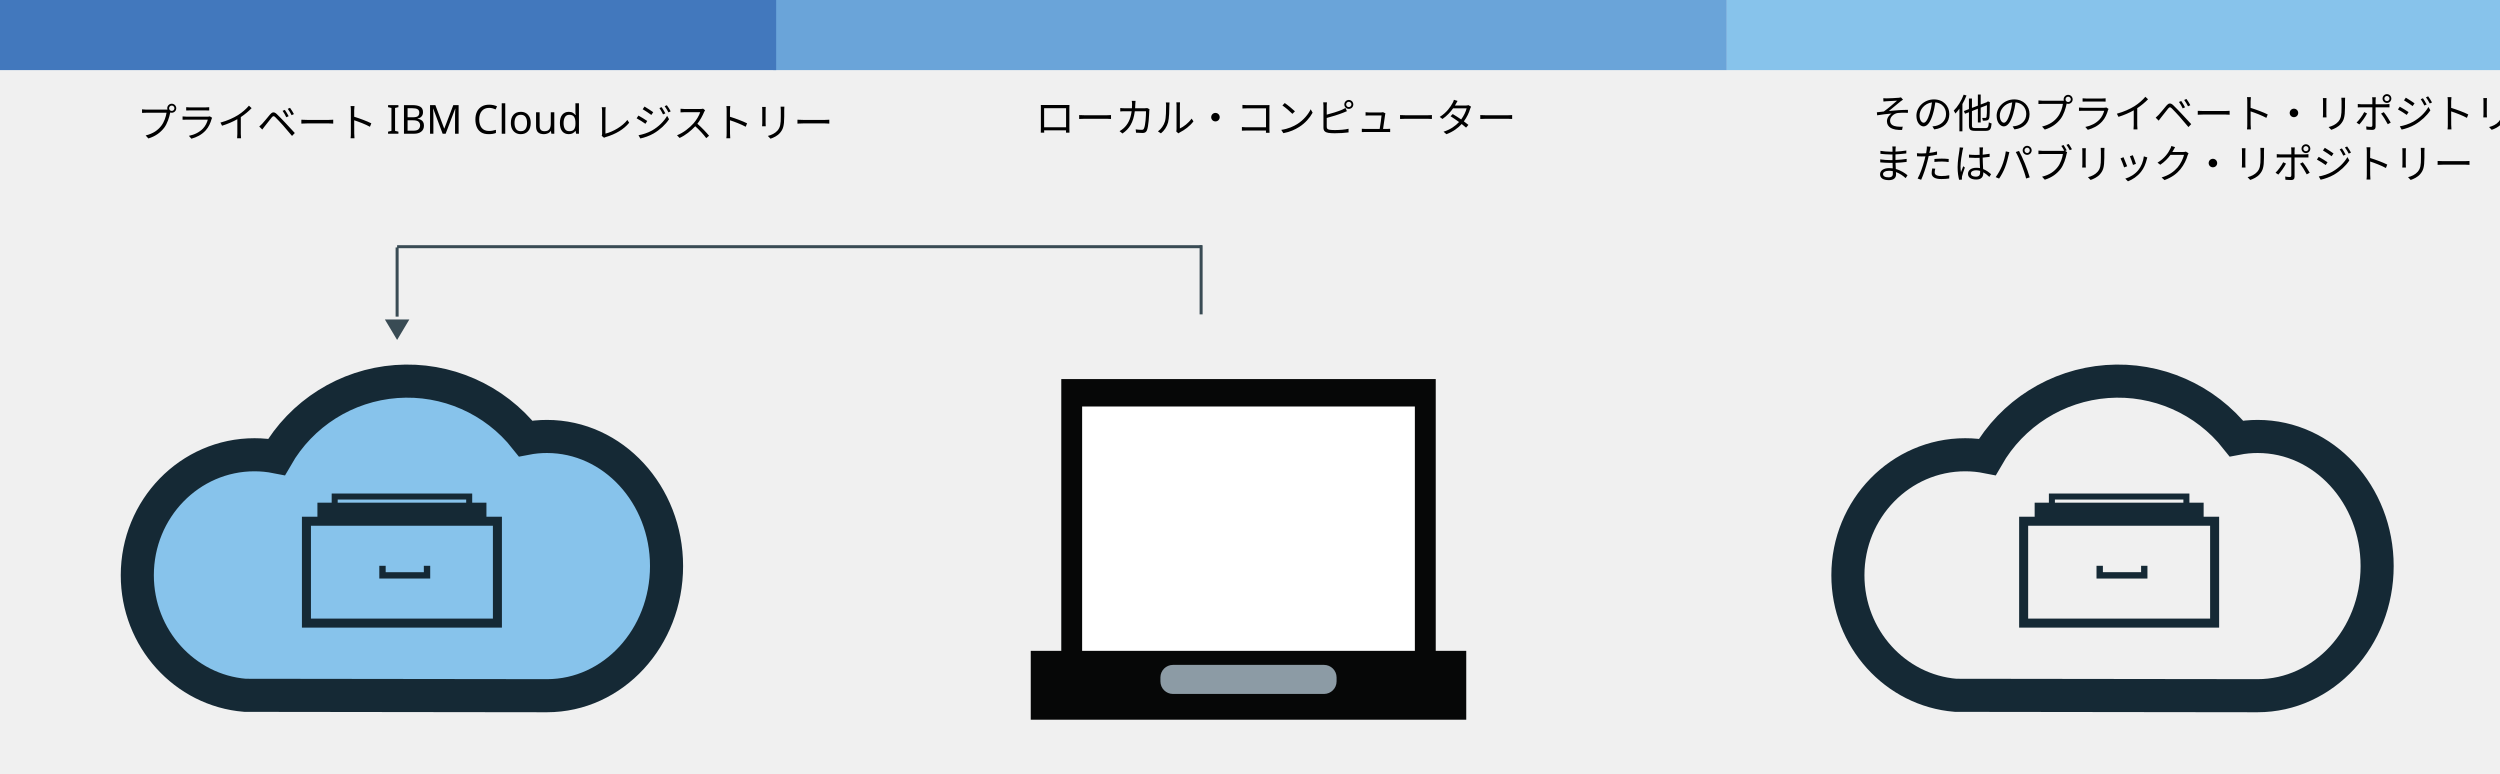
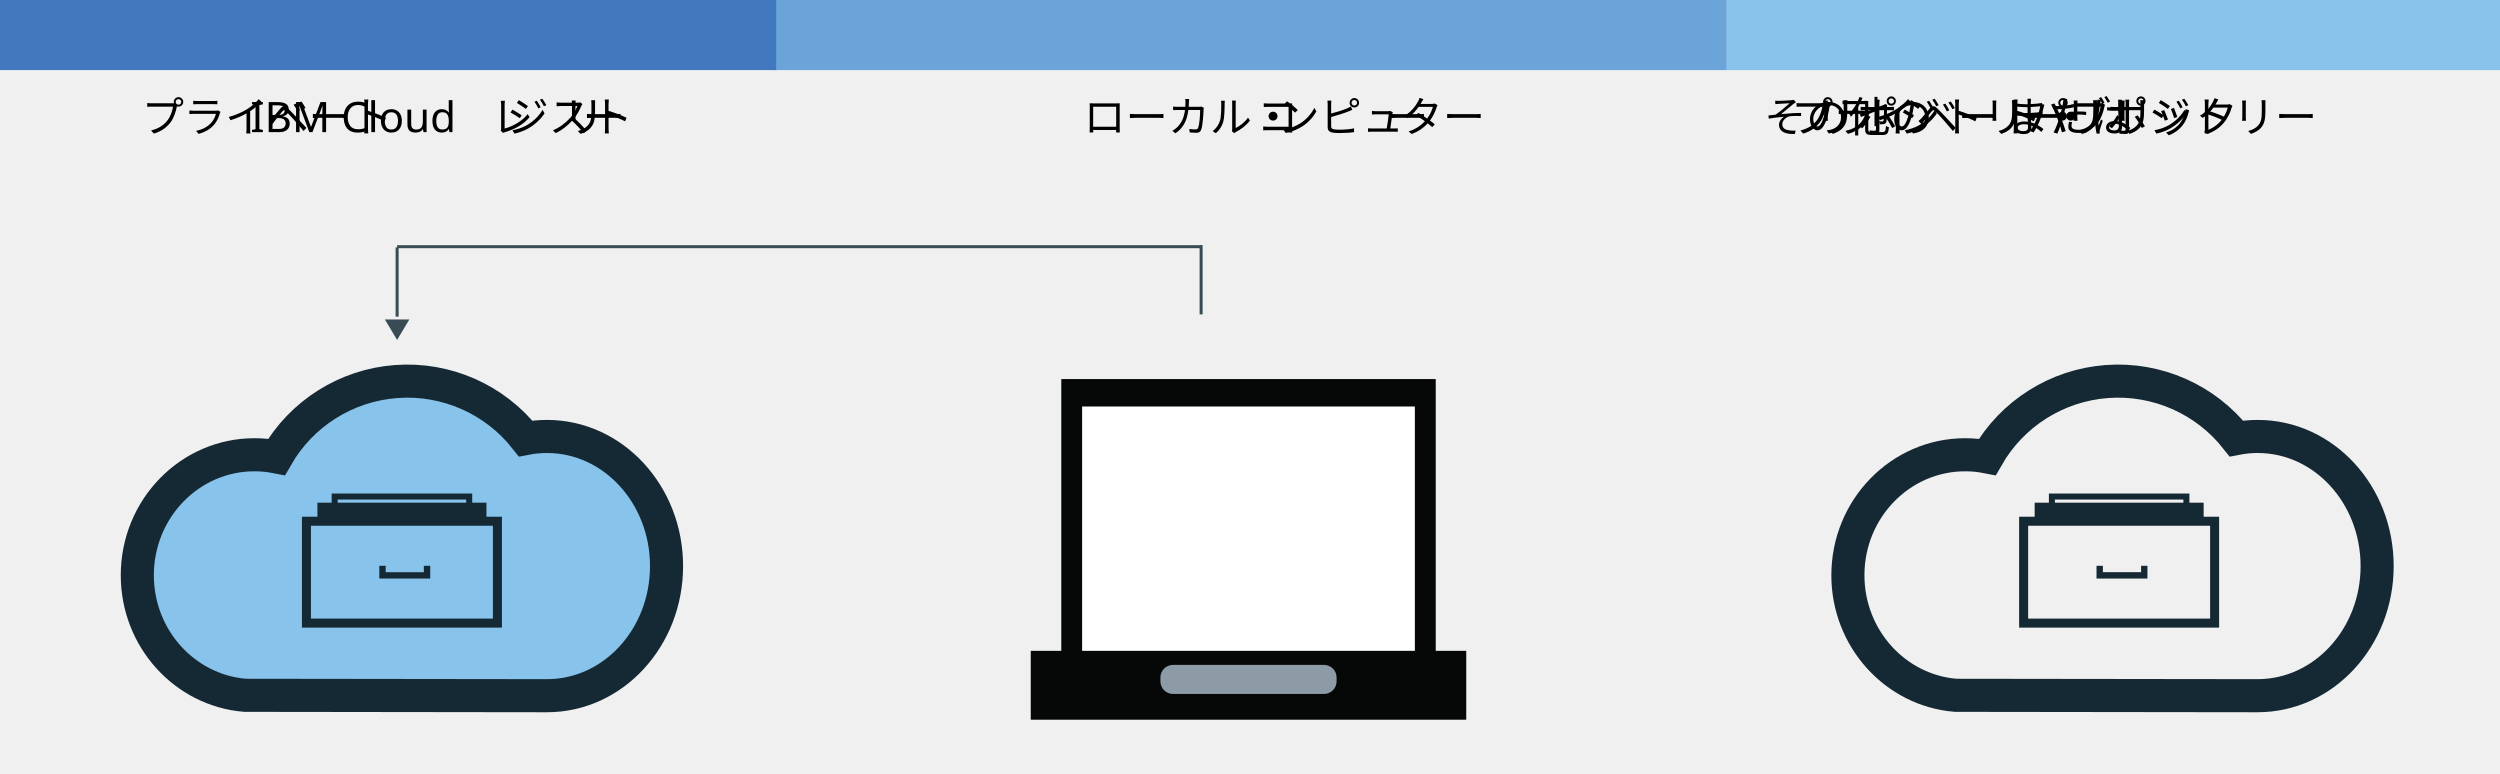
- <svg xmlns="http://www.w3.org/2000/svg" id="4ea608ff-a81e-4c44-a19c-8156005bfbe7" data-name="Layer 1" viewBox="0 0 831 257" version="1.1">
-   <defs id="defs107" />
+ <svg xmlns="http://www.w3.org/2000/svg" id="4ea608ff-a81e-4c44-a19c-8156005bfbe7" data-name="Layer 1" viewBox="0 0 831 257">
  <path id="26b528bb-7ef3-45d5-9b34-acab2ad57c6b" data-name="&lt;Path&gt;" d="M257,0H574V23.3H257Z" fill="#6aa4d9" />
  <path id="b5f381ea-9425-4c5d-99ab-5e4ba6948abc" data-name="&lt;Path&gt;" d="M574,0H831V23.3H574Z" fill="#87c3eb" />
  <g id="4f3630c9-a43f-492a-af95-f49f43776668" data-name="&lt;Group&gt;">
    <path id="3a0e19b8-b317-4449-bc7a-bd10a4d6c484" data-name="&lt;Path&gt;" d="M127.94,106.2,132,113l4.06-6.8Z" fill="#394b54" />
  </g>
  <path id="db13e8c7-046d-4228-b5ef-dd0b398d32c2" data-name="&lt;Path&gt;" d="M0,0H258V23.3H0Z" fill="#4278bd" />
  <path id="d60b3026-3d63-4fc3-8569-e37bbb8fd4d2" data-name="&lt;Path&gt;" d="M132,82H399.5" fill="none" stroke="#394b54" stroke-miterlimit="10" />
-   <text transform="translate(586.4,43.93)" font-size="14" style="font-size:14px;font-family:IBMPlexSans, 'IBM Plex Sans';isolation:isolate" id="text34" />
-   <text transform="translate(47.13,43.93)" font-size="14" style="font-size:14px;font-family:IBMPlexSans, 'IBM Plex Sans';isolation:isolate" id="text60" />
-   <text transform="translate(352.56,43.93)" font-size="14" style="font-size:14px;font-family:IBMPlexSans, 'IBM Plex Sans';isolation:isolate" id="text74" />
+   <text transform="translate(586.4 43.93)" font-size="14" font-family="IBMPlexSans, IBM Plex Sans" style="isolation:isolate">その他の<tspan x="8.97" y="0" letter-spacing="-0.01em">プライベート・</tspan>
+     <tspan x="16.81" y="0">リポジトリー</tspan>
+     <tspan x="80.69" y="0" letter-spacing="-0.01em">または</tspan>
+     <tspan x="87.46" y="0" letter-spacing="0em">パブリック</tspan>
+     <tspan x="94.93" y="0" letter-spacing="0em">・</tspan>
+     <tspan x="99.79" y="0" letter-spacing="0em">リポジトリー</tspan>
+     <tspan x="168.91" y="0" letter-spacing="0em" />
+     <tspan x="173.98" y="0" />
+     <tspan x="207.94" y="0" letter-spacing="0em" />
+     <tspan x="212.8" y="0" />
+     <tspan x="220.64" y="0" letter-spacing="0.01em" />
+     <tspan x="225.92" y="0" />
+   </text>
+   <text transform="translate(47.13 43.93)" font-size="14" font-family="IBMPlexSans, IBM Plex Sans" style="isolation:isolate">
+     <tspan letter-spacing="-0.01em">プライベート</tspan>
+     <tspan x="8.34" y="0" letter-spacing="0em" />
+     <tspan x="16.98" y="0" letter-spacing="-0.01em" />
+     <tspan x="23.74" y="0" />
+     <tspan x="31.22" y="0" letter-spacing="0em" />
+     <tspan x="36.08" y="0"> IBM Cloud </tspan>
+     <tspan x="116.2" y="0" letter-spacing="0em">レ</tspan>
+     <tspan x="121.27" y="0">ジスト</tspan>
+     <tspan x="139.84" y="0" letter-spacing="-0.01em">リ</tspan>
+     <tspan x="146.56" y="0">ー</tspan>
+     <tspan x="151.48" y="0" letter-spacing="0.01em" />
+     <tspan x="156.76" y="0" />
+   </text>
+   <text transform="translate(352.56 43.93)" font-size="14" font-family="IBMPlexSans, IBM Plex Sans" style="isolation:isolate">
+     <tspan letter-spacing="-0.05em" />
+     <tspan x="7.6" y="0">ローカル・</tspan>
+     <tspan x="65.11" y="0" letter-spacing="-0.01em">コ</tspan>
+     <tspan x="72.07" y="0">ンピュ</tspan>
+     <tspan x="108.2" y="0" letter-spacing="0em">ー</tspan>
+     <tspan x="113.06" y="0" letter-spacing="0em">ター</tspan>
+   </text>
  <path id="cb85221c-fb2f-4af6-bbbe-ae30b64a41e3" data-name="&lt;Path&gt;" d="M132,82.25v23" fill="none" stroke="#394b54" stroke-miterlimit="10" />
  <path id="c4e92bb3-20ff-455c-9604-55e38bb9d9c9" data-name="&lt;Path&gt;" d="M399.25,81.5v23" fill="none" stroke="#394b54" stroke-miterlimit="10" />
-   <rect x="399.5" y="71.5" width="15.5" height="19.5" fill="none" id="rect78" />
+   <rect x="399.5" y="71.5" width="15.5" height="19.5" fill="none" />
  <path id="96fbf55c-fcf4-40ec-873f-f42ea0ef48ff" data-name="&lt;Path&gt;" d="M181.82,145.08a36.89,36.89,0,0,0-7.09.68,50.09,50.09,0,0,0-82.8,6.12,37.83,37.83,0,0,0-7.34-.72c-21.52,0-38.95,17.93-38.95,40.05,0,21,15.77,38.28,35.83,39.91l100.13.13h.22c22,0,39.74-19.29,39.74-43.09S203.77,145.08,181.82,145.08Z" fill="#87c3eb" stroke="#152935" stroke-miterlimit="10" stroke-width="11" />
  <path id="66b7a578-b043-472e-86c9-97538cab762b" data-name="&lt;Path&gt;" d="M750.47,145.08a36.89,36.89,0,0,0-7.09.68,50.09,50.09,0,0,0-82.8,6.12,37.83,37.83,0,0,0-7.34-.72c-21.52,0-39,17.93-39,40.05,0,21,15.77,38.28,35.83,39.91l100.13.13h.22c21.95,0,39.74-19.29,39.74-43.09S772.42,145.08,750.47,145.08Z" fill="none" stroke="#152935" stroke-miterlimit="10" stroke-width="11" />
  <rect id="36862df0-c2a3-423f-b600-92166e47195c" data-name="&lt;Rectangle&gt;" x="352.77" y="126" width="124.47" height="90.67" fill="#060707" />
  <g id="379cd366-c4c1-4a5e-9051-98565c69d453" data-name="&lt;Group&gt;">
    <rect id="4b499323-e7f4-4b53-8bff-364a33d99c44" data-name="&lt;Rectangle&gt;" x="361.89" y="137.31" width="106.23" height="77.38" fill="#fff" />
    <path id="27727e4d-3e62-4275-aca3-da0f7abdf801" data-name="&lt;Compound Path&gt;" d="M470.3,216.88H359.7V135.12H470.3ZM364.08,212.5H465.92v-73H364.08Z" fill="#fff" />
  </g>
  <rect id="f705138f-c6e3-406a-8fbf-ec58cecc4f82" data-name="&lt;Rectangle&gt;" x="342.62" y="216.34" width="144.76" height="22.89" fill="#060707" />
  <rect id="a28c1fb3-03d8-4cea-aca6-88dcc19edf2c" data-name="&lt;Rectangle&gt;" x="385.72" y="221.01" width="58.56" height="9.66" rx="4.18" ry="4.18" fill="#8c9ba5" />
-   <rect x="672.66" y="173.26" width="63.48" height="33.86" fill="none" stroke="#152935" stroke-miterlimit="10" stroke-width="3" id="rect88" />
-   <line x1="676.32" y1="170.09" x2="732.49" y2="170.09" fill="none" stroke="#152935" stroke-miterlimit="10" stroke-width="6" id="line90" />
-   <rect x="682.05" y="165.05" width="44.71" height="5.03" fill="none" stroke="#152935" stroke-miterlimit="10" stroke-width="2" id="rect92" />
-   <path d="M711.7,190.19H699v-2.12h-2.12v4.24h16.93v-4.24H711.7Z" fill="#152935" id="path94" />
-   <rect x="101.86" y="173.26" width="63.48" height="33.86" fill="none" stroke="#152935" stroke-miterlimit="10" stroke-width="3" id="rect96" />
-   <line x1="105.51" y1="170.09" x2="161.69" y2="170.09" fill="none" stroke="#152935" stroke-miterlimit="10" stroke-width="6" id="line98" />
-   <rect x="111.25" y="165.05" width="44.71" height="5.03" fill="none" stroke="#152935" stroke-miterlimit="10" stroke-width="2" id="rect100" />
-   <path d="M140.89,190.19H128.2v-2.12h-2.12v4.24H143v-4.24h-2.12Z" fill="#152935" id="path102" />
-   <text xml:space="preserve" style="font-style:normal;font-variant:normal;font-weight:normal;font-stretch:normal;font-size:13.333px;line-height:1.25;font-family:'MS UI Gothic';-inkscape-font-specification:'MS UI Gothic, Normal';font-variant-ligatures:normal;font-variant-caps:normal;font-variant-numeric:normal;font-feature-settings:normal;text-align:start;letter-spacing:0px;word-spacing:0px;writing-mode:lr-tb;text-anchor:start;fill:#000000;fill-opacity:1;stroke:none" x="45.478" y="45.559" id="text4588">
-     <tspan id="tspan4586" x="45.478" y="45.559">プライベート IBM Cloud レジストリー</tspan>
-   </text>
-   <text xml:space="preserve" style="font-style:normal;font-weight:normal;font-size:40px;line-height:1.25;font-family:sans-serif;letter-spacing:0px;word-spacing:0px;fill:#000000;fill-opacity:1;stroke:none" x="531.557" y="33.746" id="text4592">
-     <tspan id="tspan4590" x="531.557" y="70.239" />
-   </text>
-   <text xml:space="preserve" style="font-style:normal;font-variant:normal;font-weight:normal;font-stretch:normal;font-size:13.333px;line-height:1.25;font-family:'MS UI Gothic';-inkscape-font-specification:'MS UI Gothic, Normal';font-variant-ligatures:normal;font-variant-caps:normal;font-variant-numeric:normal;font-feature-settings:normal;text-align:start;letter-spacing:0px;word-spacing:0px;writing-mode:lr-tb;text-anchor:start;fill:#000000;fill-opacity:1;stroke:none" x="344.021" y="44.015" id="text4596">
-     <tspan id="tspan4594" x="344.021" y="44.015">ローカル・コンピューター</tspan>
-   </text>
-   <text xml:space="preserve" style="font-style:normal;font-variant:normal;font-weight:normal;font-stretch:normal;font-size:13.333px;line-height:1.25;font-family:'MS UI Gothic';-inkscape-font-specification:'MS UI Gothic, Normal';font-variant-ligatures:normal;font-variant-caps:normal;font-variant-numeric:normal;font-feature-settings:normal;text-align:start;letter-spacing:0px;word-spacing:0px;writing-mode:lr-tb;text-anchor:start;fill:#000000;fill-opacity:1;stroke:none" x="622.512" y="42.606" id="text4600">
-     <tspan id="tspan4598" x="622.512" y="42.606">その他のプライベート・リポジトリー</tspan>
-     <tspan x="622.512" y="59.272" id="tspan4602">またはパブリック・リポジトリー</tspan>
-   </text>
+   <rect x="672.66" y="173.26" width="63.48" height="33.86" fill="none" stroke="#152935" stroke-miterlimit="10" stroke-width="3" />
+   <line x1="676.32" y1="170.09" x2="732.49" y2="170.09" fill="none" stroke="#152935" stroke-miterlimit="10" stroke-width="6" />
+   <rect x="682.05" y="165.05" width="44.71" height="5.03" fill="none" stroke="#152935" stroke-miterlimit="10" stroke-width="2" />
+   <path d="M711.7,190.19H699v-2.12h-2.12v4.24h16.93v-4.24H711.7Z" fill="#152935" />
+   <rect x="101.86" y="173.26" width="63.48" height="33.86" fill="none" stroke="#152935" stroke-miterlimit="10" stroke-width="3" />
+   <line x1="105.51" y1="170.09" x2="161.69" y2="170.09" fill="none" stroke="#152935" stroke-miterlimit="10" stroke-width="6" />
+   <rect x="111.25" y="165.05" width="44.71" height="5.03" fill="none" stroke="#152935" stroke-miterlimit="10" stroke-width="2" />
+   <path d="M140.89,190.19H128.2v-2.12h-2.12v4.24H143v-4.24h-2.12Z" fill="#152935" />
</svg>
